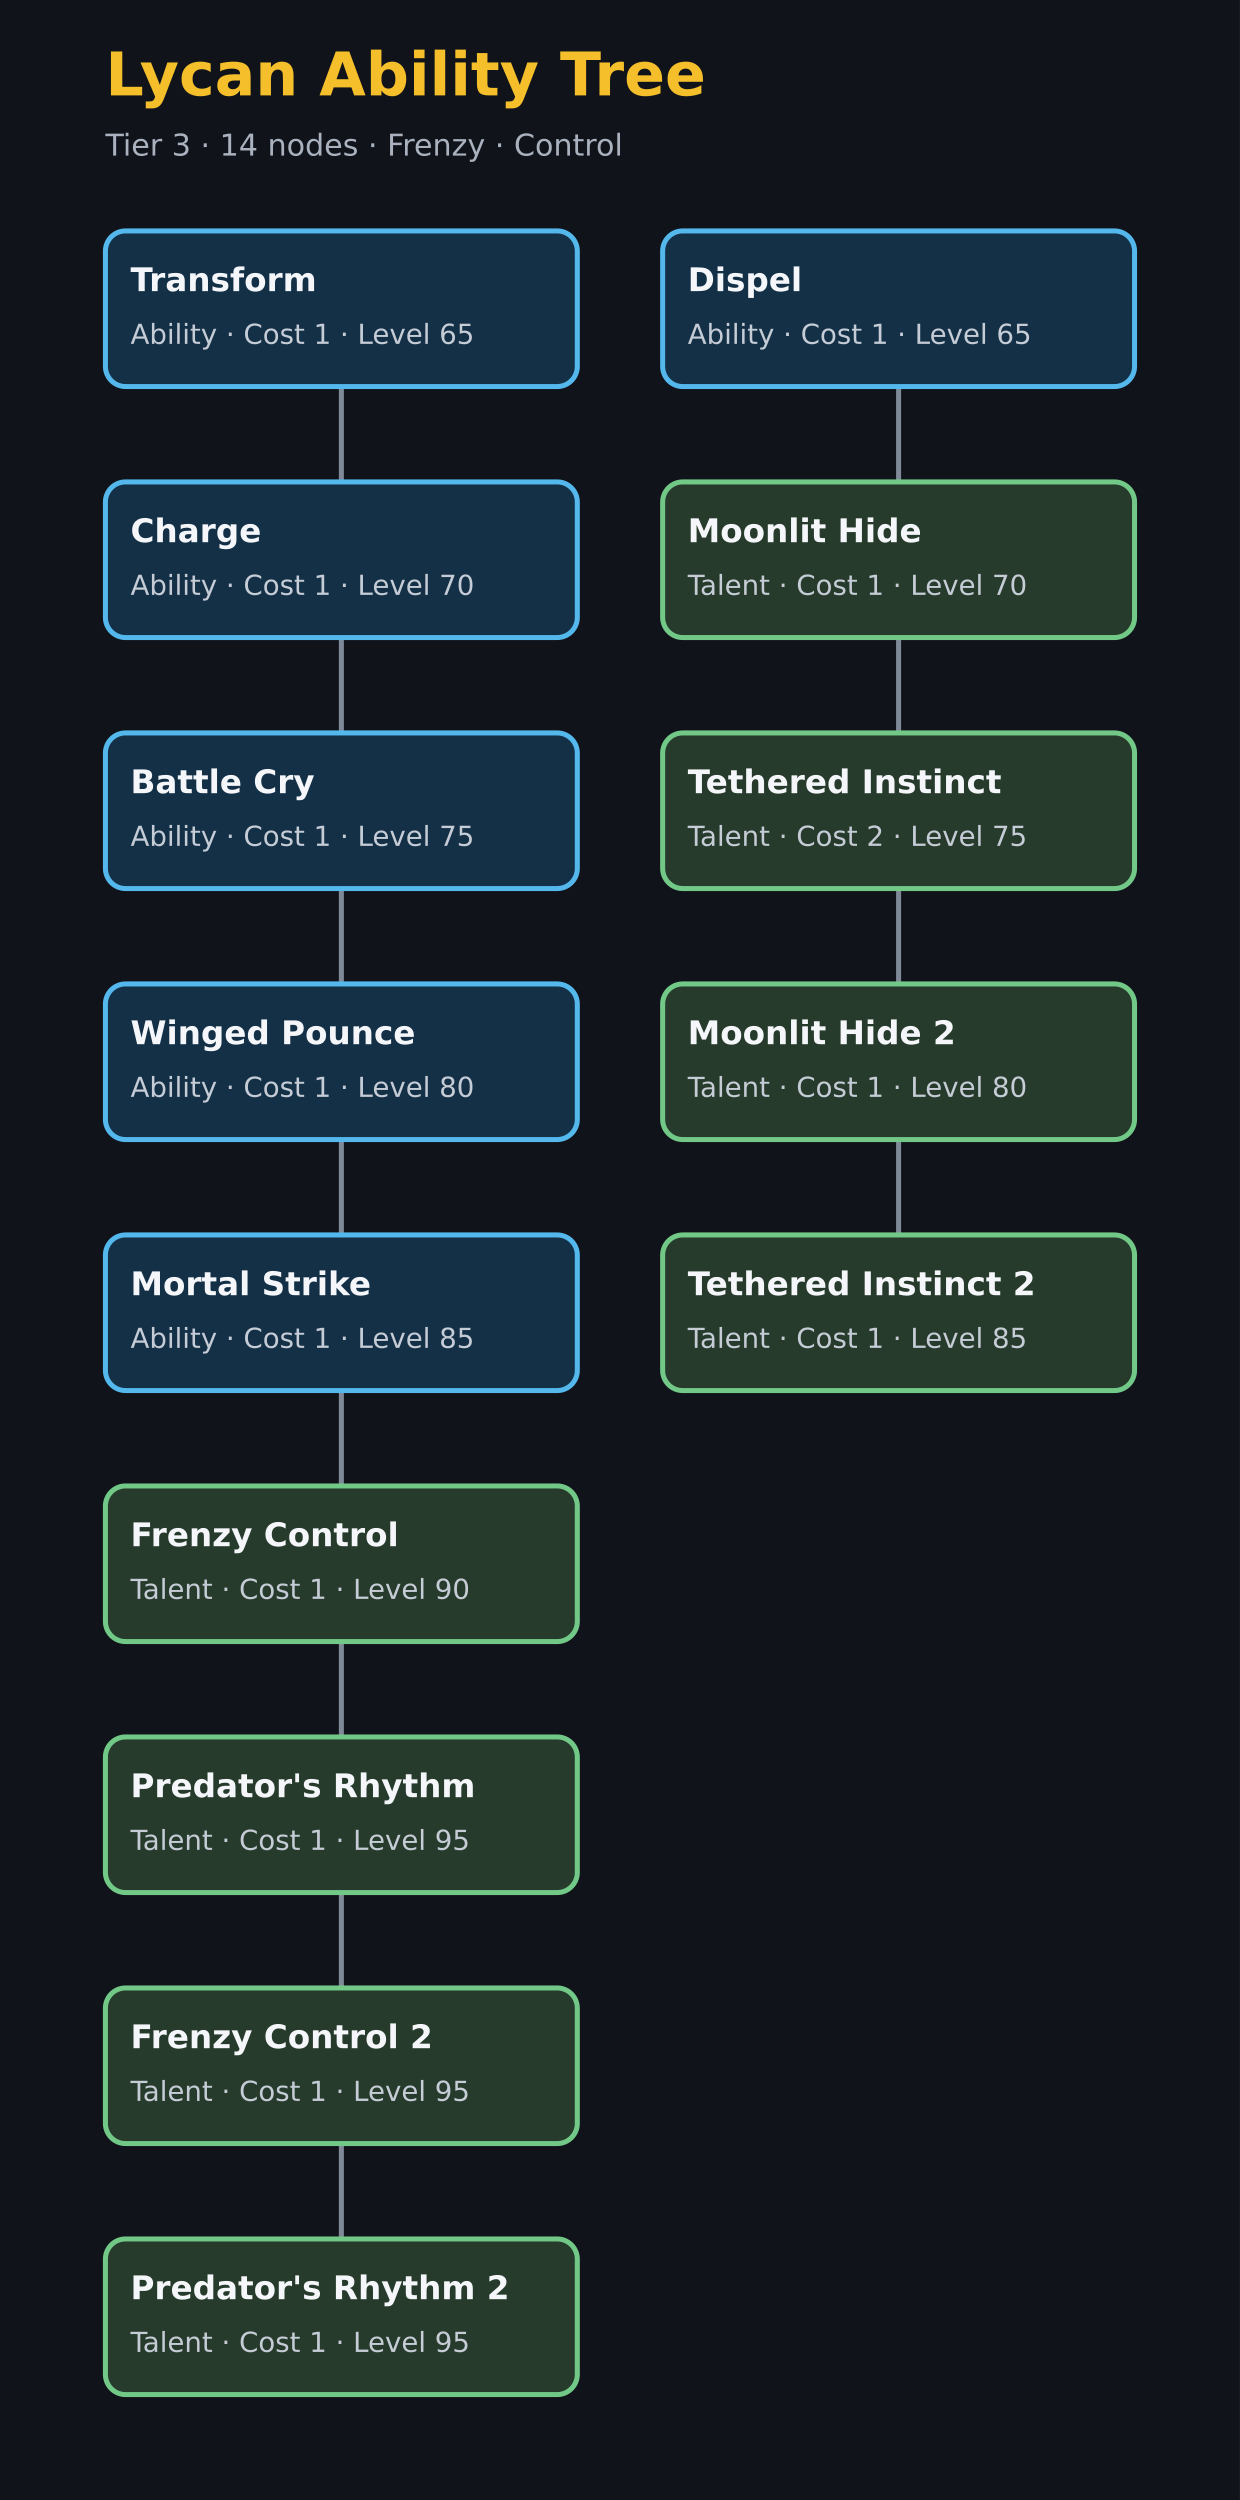
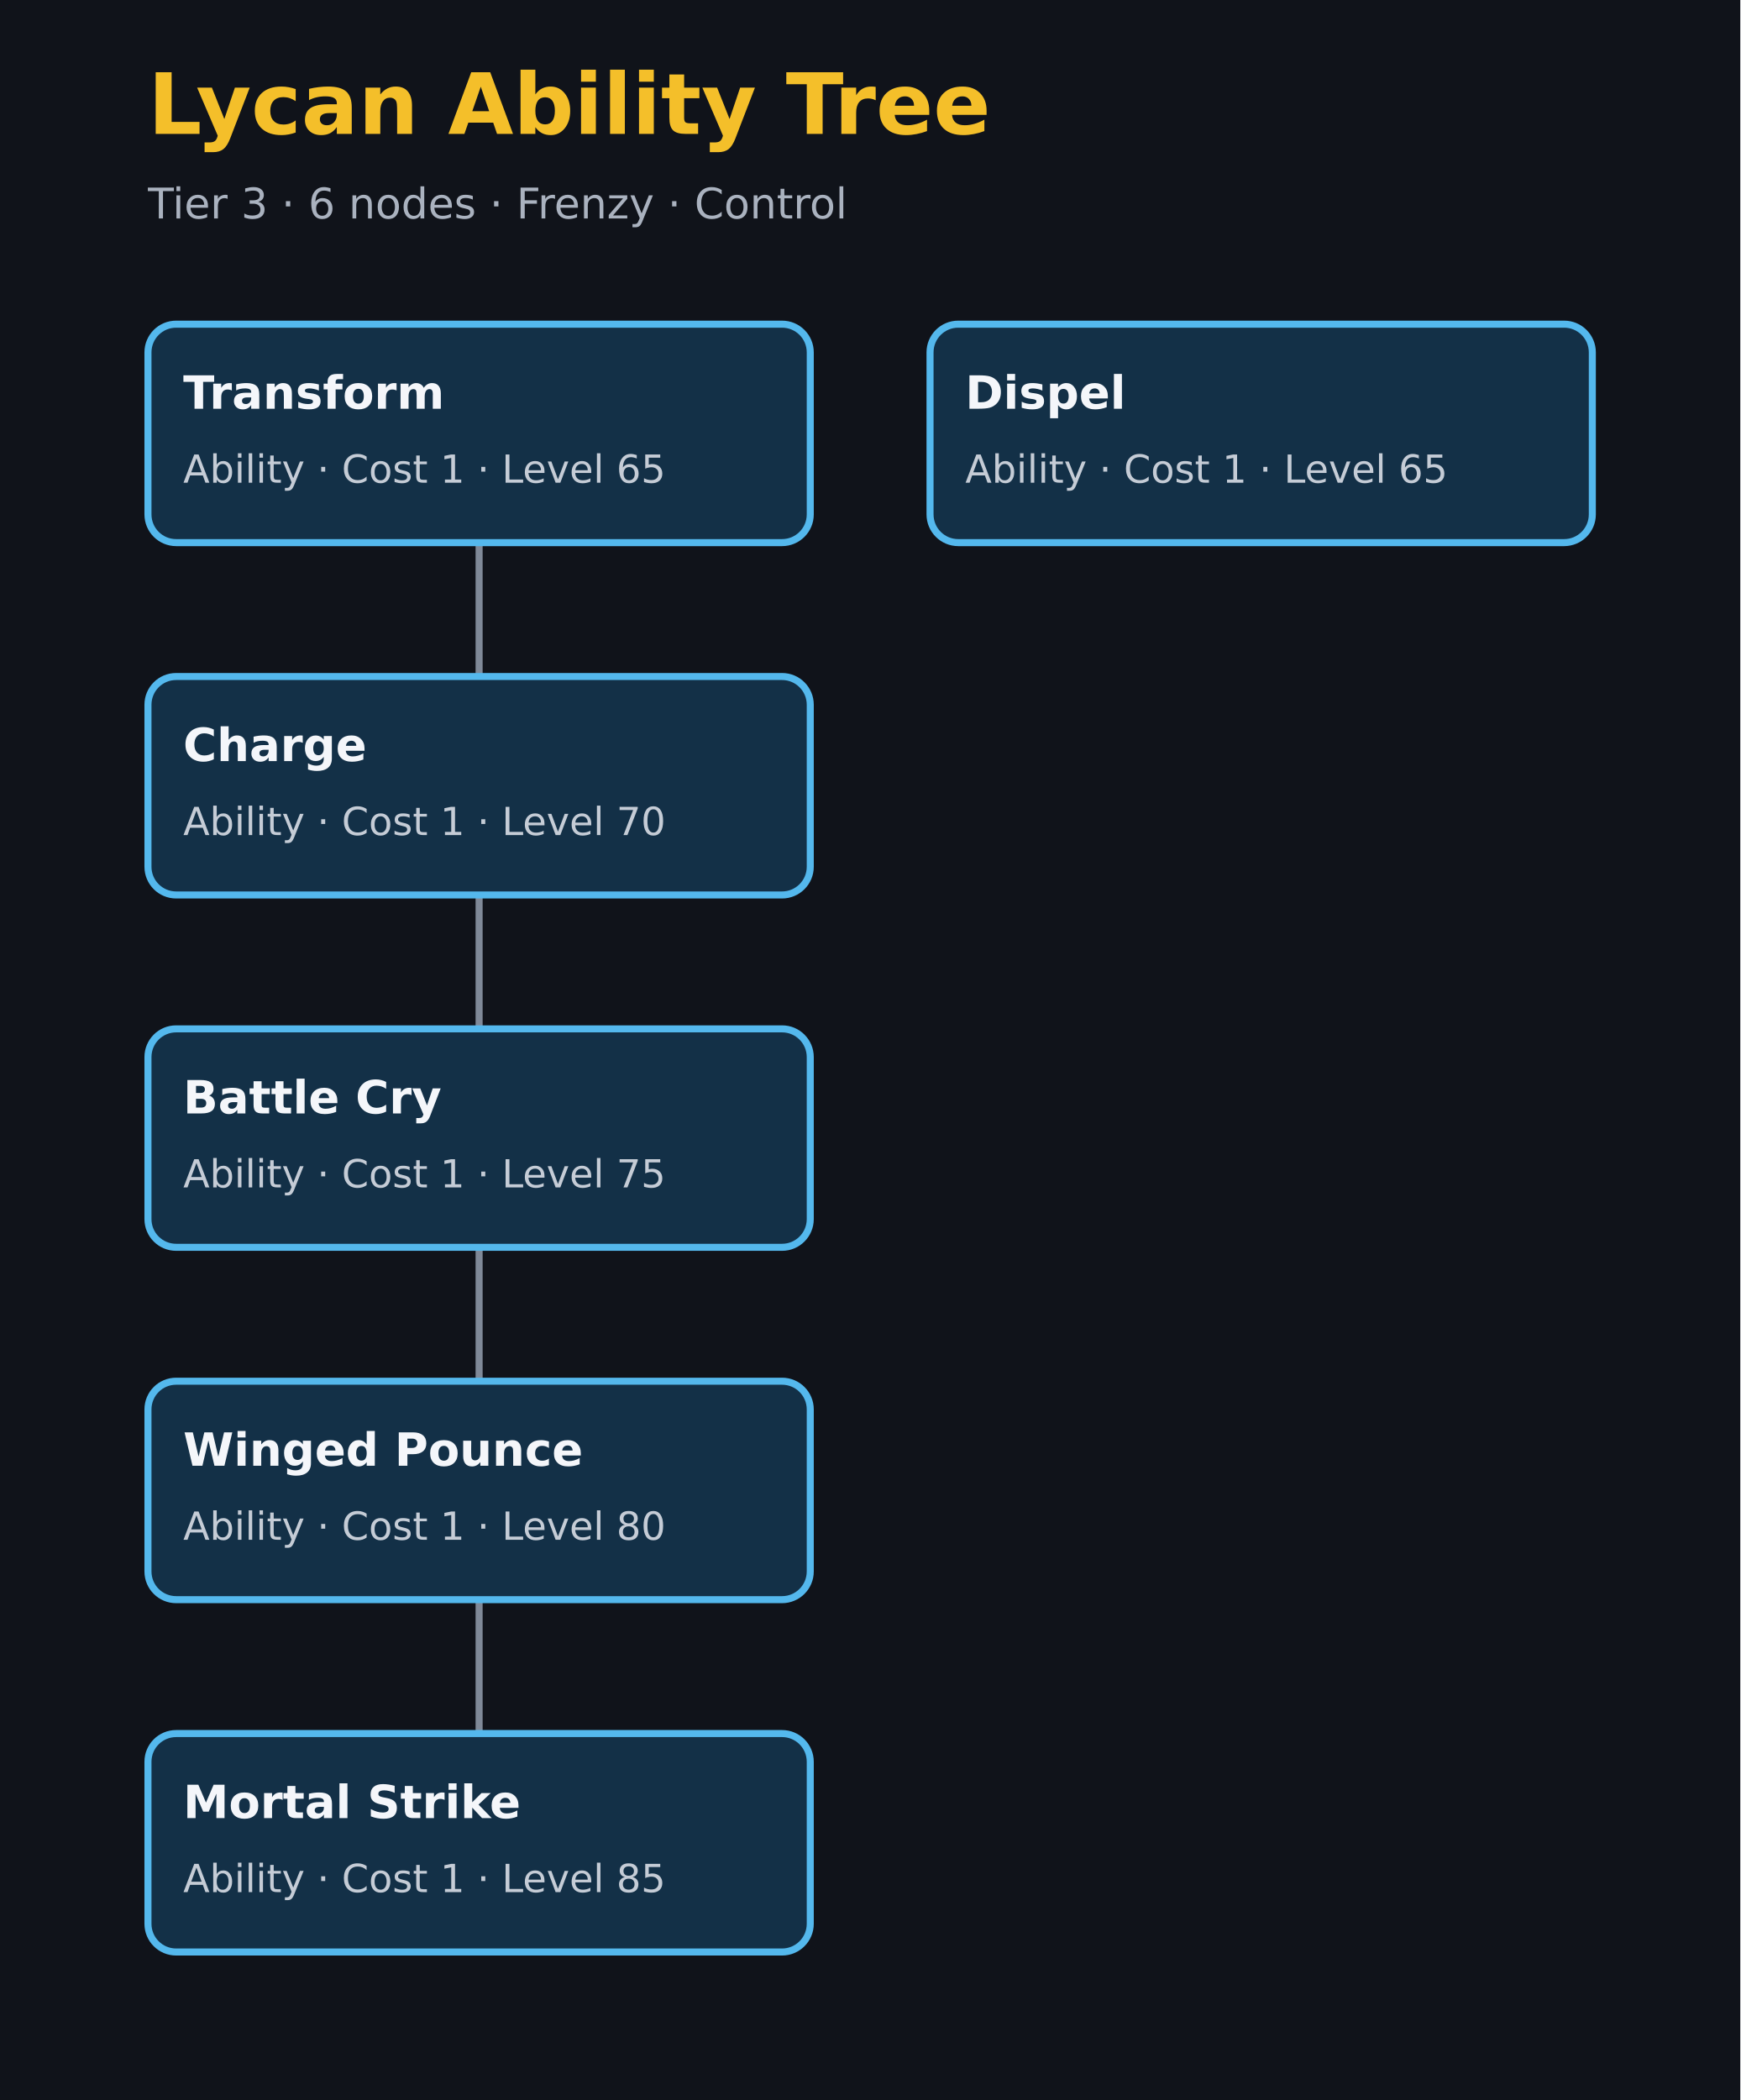
- <svg xmlns="http://www.w3.org/2000/svg" width="494" height="996" viewBox="0 0 494 996">
+ <svg xmlns="http://www.w3.org/2000/svg" width="494" height="596" viewBox="0 0 494 596">
  <style>
text{font-family:DejaVu Sans,Arial,sans-serif}
.title{fill:#f4bf2a;font-size:24px;font-weight:700}
.meta{fill:#aab2bf;font-size:12px}
.name{fill:#f4f6fa;font-size:13px;font-weight:700}
.detail{fill:#c5ccd6;font-size:11px}
.resource{fill:#e6bfdc;font-size:9px;font-weight:700}
.edge{fill:none;stroke:#7f8998;stroke-width:2}
.promotion-edge{fill:none;stroke:#c59d3d;stroke-width:3}
</style>
-   <rect width="494" height="996" fill="#10131a" />
+   <rect width="494" height="596" fill="#10131a" />
  <text class="title" x="42" y="38">Lycan Ability Tree</text>
-   <text class="meta" x="42" y="62">Tier 3 · 14 nodes · Frenzy · Control</text>
+   <text class="meta" x="42" y="62">Tier 3 · 6 nodes · Frenzy · Control</text>
  <path class="edge" d="M 136.0 123.0 V 173.0 H 136.0 V 223.0" />
  <path class="edge" d="M 136.0 223.0 V 273.0 H 136.0 V 323.0" />
  <path class="edge" d="M 136.0 323.0 V 373.0 H 136.0 V 423.0" />
  <path class="edge" d="M 136.0 423.0 V 473.0 H 136.0 V 523.0" />
-   <path class="edge" d="M 136.0 523.0 V 573.0 H 136.0 V 623.0" />
-   <path class="edge" d="M 358.0 123.0 V 173.0 H 358.0 V 223.0" />
-   <path class="edge" d="M 136.0 623.0 V 673.0 H 136.0 V 723.0" />
-   <path class="edge" d="M 358.0 223.0 V 273.0 H 358.0 V 323.0" />
-   <path class="edge" d="M 136.0 723.0 V 773.0 H 136.0 V 823.0" />
-   <path class="edge" d="M 358.0 323.0 V 373.0 H 358.0 V 423.0" />
-   <path class="edge" d="M 136.0 823.0 V 873.0 H 136.0 V 923.0" />
-   <path class="edge" d="M 358.0 423.0 V 473.0 H 358.0 V 523.0" />
  <rect x="42.0" y="92.0" width="188" height="62" rx="8" fill="#133047" stroke="#54b8ed" stroke-width="2" />
  <text class="name" x="52.0" y="116.0">Transform</text>
  <text class="detail" x="52.0" y="137.0">Ability · Cost 1 · Level 65</text>
  <rect x="264.0" y="92.0" width="188" height="62" rx="8" fill="#133047" stroke="#54b8ed" stroke-width="2" />
  <text class="name" x="274.0" y="116.0">Dispel</text>
  <text class="detail" x="274.0" y="137.0">Ability · Cost 1 · Level 65</text>
  <rect x="42.0" y="192.0" width="188" height="62" rx="8" fill="#133047" stroke="#54b8ed" stroke-width="2" />
  <text class="name" x="52.0" y="216.0">Charge</text>
  <text class="detail" x="52.0" y="237.0">Ability · Cost 1 · Level 70</text>
  <rect x="42.0" y="292.0" width="188" height="62" rx="8" fill="#133047" stroke="#54b8ed" stroke-width="2" />
  <text class="name" x="52.0" y="316.0">Battle Cry</text>
  <text class="detail" x="52.0" y="337.0">Ability · Cost 1 · Level 75</text>
  <rect x="42.0" y="392.0" width="188" height="62" rx="8" fill="#133047" stroke="#54b8ed" stroke-width="2" />
  <text class="name" x="52.0" y="416.0">Winged Pounce</text>
  <text class="detail" x="52.0" y="437.0">Ability · Cost 1 · Level 80</text>
  <rect x="42.0" y="492.0" width="188" height="62" rx="8" fill="#133047" stroke="#54b8ed" stroke-width="2" />
  <text class="name" x="52.0" y="516.0">Mortal Strike</text>
  <text class="detail" x="52.0" y="537.0">Ability · Cost 1 · Level 85</text>
-   <rect x="42.0" y="592.0" width="188" height="62" rx="8" fill="#263b2b" stroke="#72c987" stroke-width="2" />
-   <text class="name" x="52.0" y="616.0">Frenzy Control</text>
-   <text class="detail" x="52.0" y="637.0">Talent · Cost 1 · Level 90</text>
-   <rect x="264.0" y="192.0" width="188" height="62" rx="8" fill="#263b2b" stroke="#72c987" stroke-width="2" />
-   <text class="name" x="274.0" y="216.0">Moonlit Hide</text>
-   <text class="detail" x="274.0" y="237.0">Talent · Cost 1 · Level 70</text>
-   <rect x="42.0" y="692.0" width="188" height="62" rx="8" fill="#263b2b" stroke="#72c987" stroke-width="2" />
-   <text class="name" x="52.0" y="716.0">Predator's Rhythm</text>
-   <text class="detail" x="52.0" y="737.0">Talent · Cost 1 · Level 95</text>
-   <rect x="264.0" y="292.0" width="188" height="62" rx="8" fill="#263b2b" stroke="#72c987" stroke-width="2" />
-   <text class="name" x="274.0" y="316.0">Tethered Instinct</text>
-   <text class="detail" x="274.0" y="337.0">Talent · Cost 2 · Level 75</text>
-   <rect x="42.0" y="792.0" width="188" height="62" rx="8" fill="#263b2b" stroke="#72c987" stroke-width="2" />
-   <text class="name" x="52.0" y="816.0">Frenzy Control 2</text>
-   <text class="detail" x="52.0" y="837.0">Talent · Cost 1 · Level 95</text>
-   <rect x="264.0" y="392.0" width="188" height="62" rx="8" fill="#263b2b" stroke="#72c987" stroke-width="2" />
-   <text class="name" x="274.0" y="416.0">Moonlit Hide 2</text>
-   <text class="detail" x="274.0" y="437.0">Talent · Cost 1 · Level 80</text>
-   <rect x="42.0" y="892.0" width="188" height="62" rx="8" fill="#263b2b" stroke="#72c987" stroke-width="2" />
-   <text class="name" x="52.0" y="916.0">Predator's Rhythm 2</text>
-   <text class="detail" x="52.0" y="937.0">Talent · Cost 1 · Level 95</text>
-   <rect x="264.0" y="492.0" width="188" height="62" rx="8" fill="#263b2b" stroke="#72c987" stroke-width="2" />
-   <text class="name" x="274.0" y="516.0">Tethered Instinct 2</text>
-   <text class="detail" x="274.0" y="537.0">Talent · Cost 1 · Level 85</text>
</svg>
